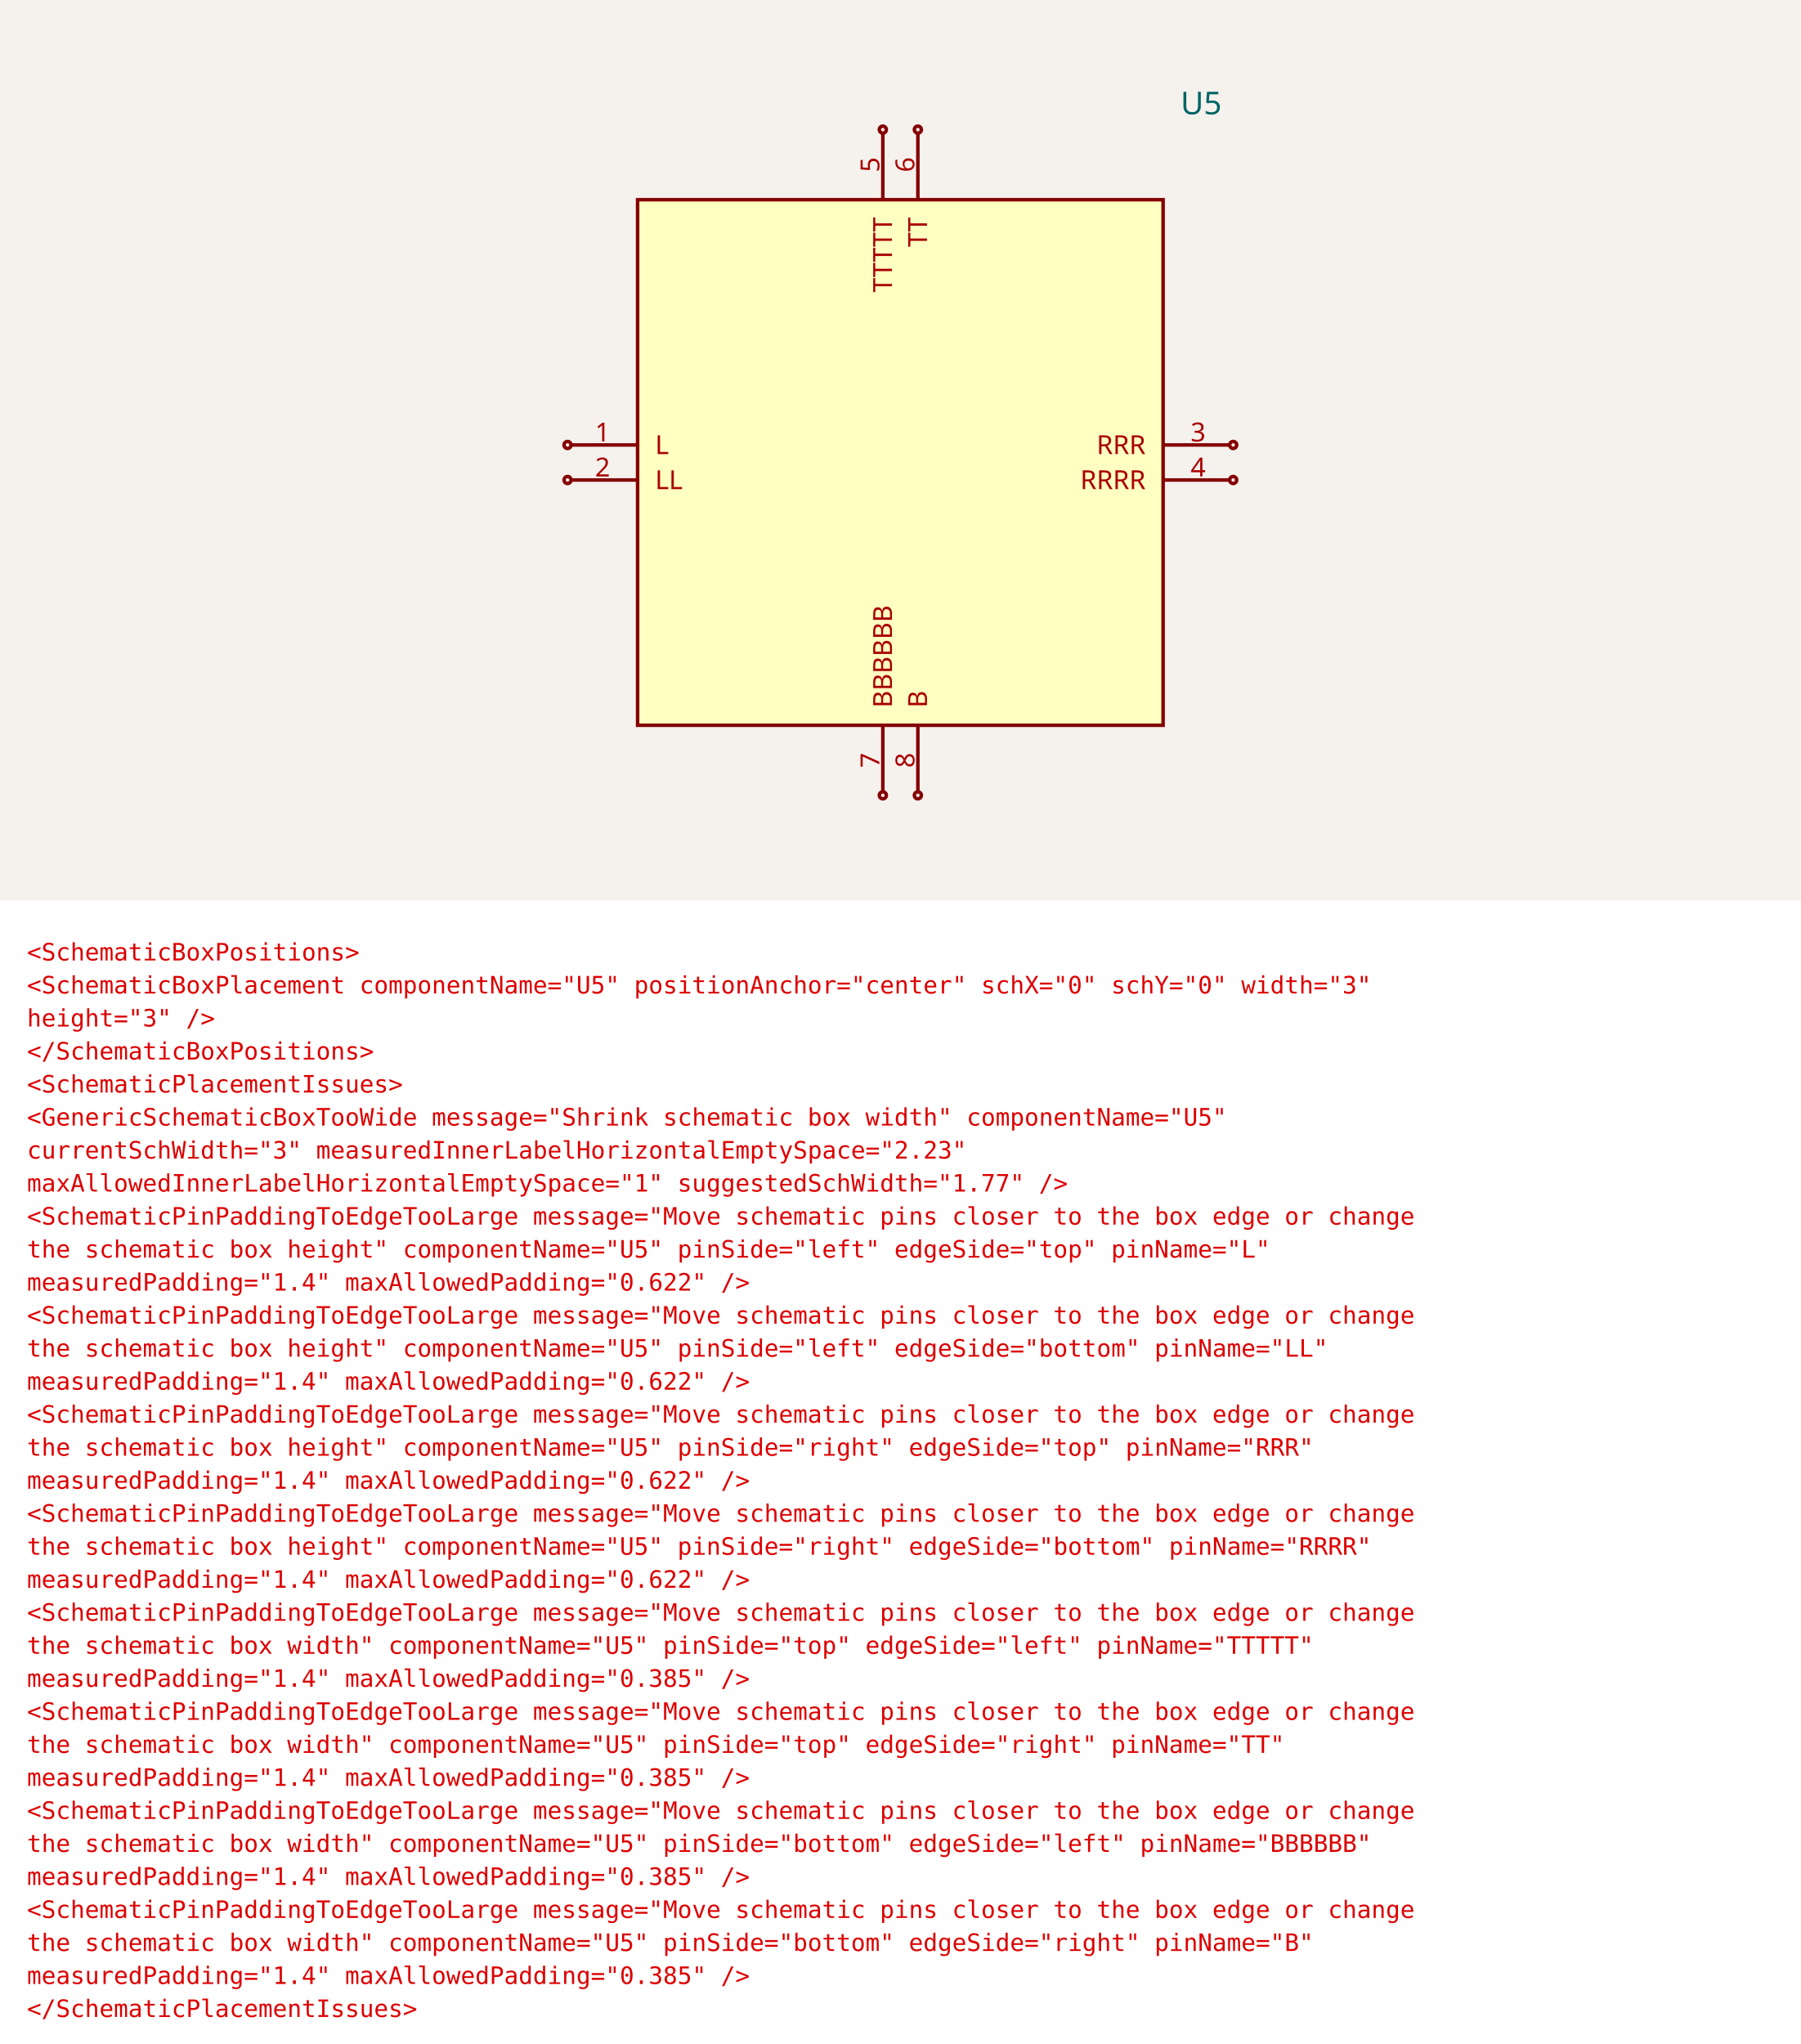
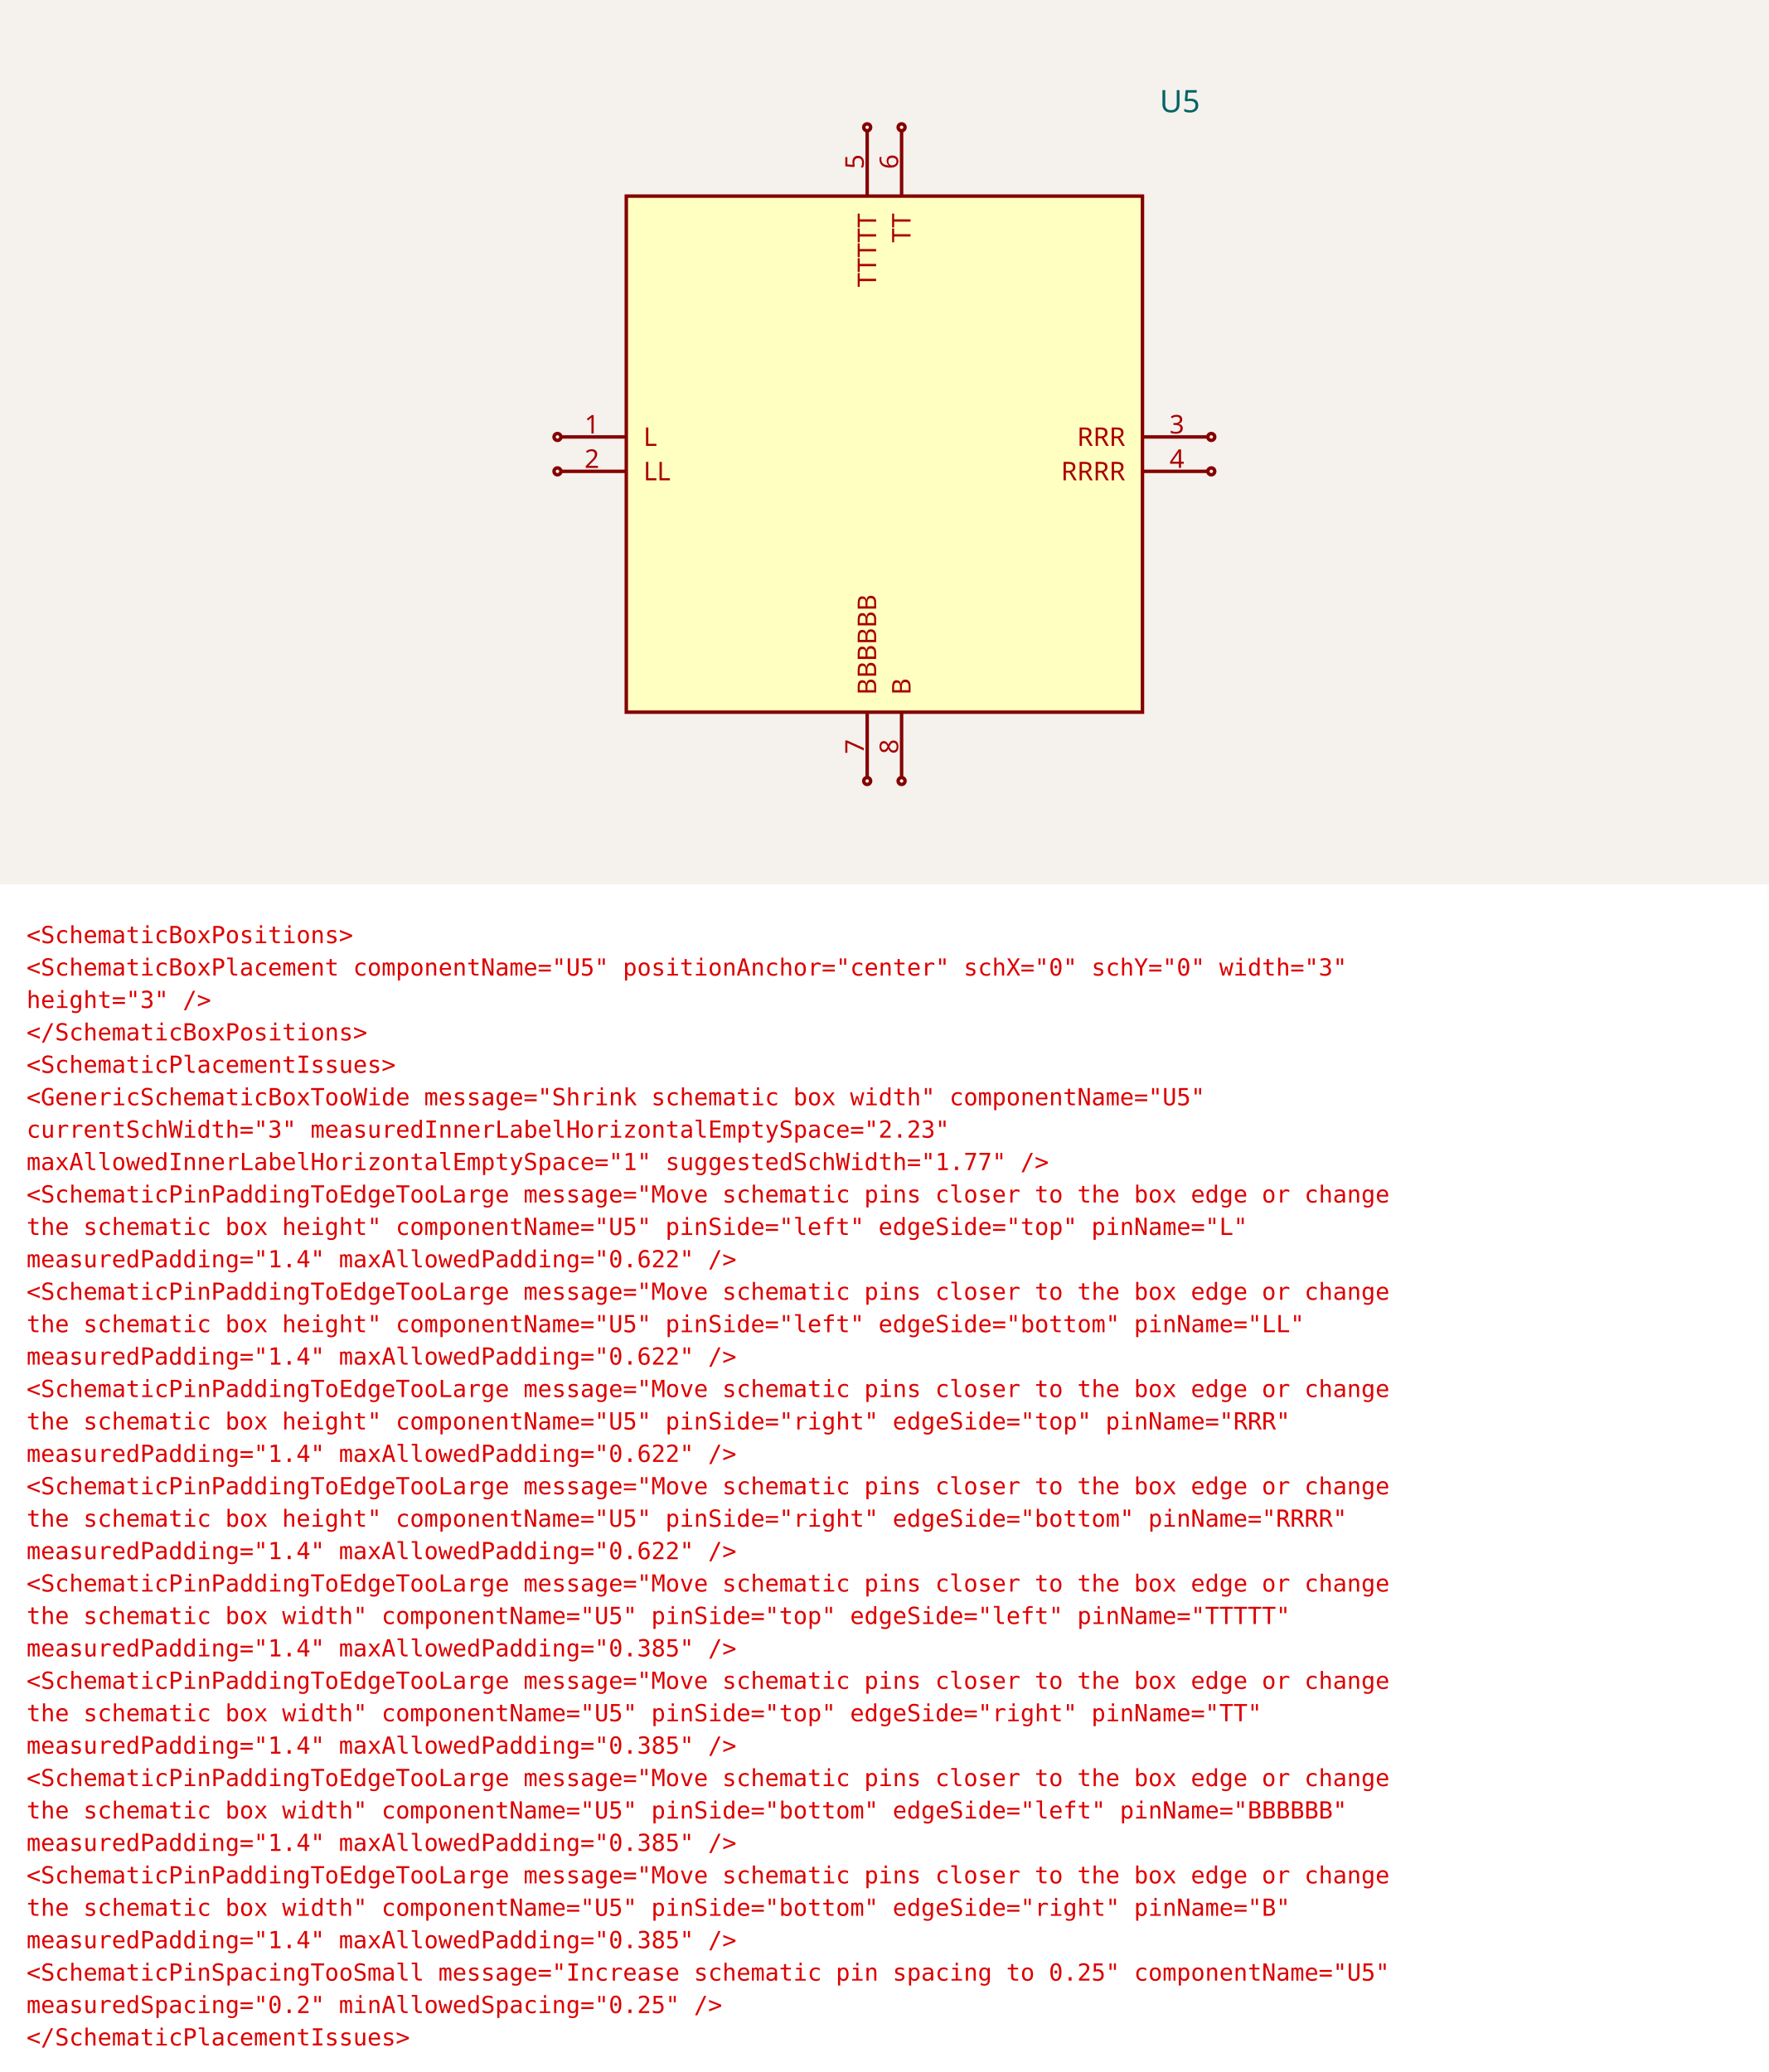
- <svg xmlns="http://www.w3.org/2000/svg" width="1200" height="1362" viewBox="0 0 1200 1362" role="img" aria-label="schematic analysis fixture">
+ <svg xmlns="http://www.w3.org/2000/svg" width="1200" height="1406" viewBox="0 0 1200 1406" role="img" aria-label="schematic analysis fixture">
  <g transform="translate(0, 0)">
    <style>
              .boundary { fill: rgb(245, 241, 237); }
              .schematic-boundary { fill: none; stroke: #fff; }
              .component { fill: none; stroke: rgb(132, 0, 0); }
              .chip { fill: rgb(255, 255, 194); stroke: rgb(132, 0, 0); }
              .component-pin { fill: none; stroke: rgb(132, 0, 0); }
              /* Basic per-trace hover fallback */
              .trace:hover {
                filter: invert(1);
              }
              .trace:hover .trace-crossing-outline {
                opacity: 0;
              }
              .trace:hover .trace-junction {
                filter: invert(1);
              }
              /* Net-hover highlighting: when a trace or its overlays are hovered,
                 invert color for all traces (base + overlays) sharing the same
                 subcircuit connectivity key. Also hide crossing outline during hover. */
              
              .text { font-family: sans-serif; fill: rgb(0, 150, 0); }
              .pin-number { fill: rgb(169, 0, 0); }
              .port-label { fill: rgb(0, 100, 100); }
              .component-name { fill: rgb(0, 100, 100); }
            </style>
    <rect class="boundary" x="0" y="0" width="1200" height="600" />
    <g data-circuit-json-type="schematic_component" data-schematic-component-id="schematic_component_0">
      <rect class="component chip" x="424.903" y="133.074" width="350.195" height="350.195" stroke-width="2.335px" fill="rgb(255, 255, 194)" stroke="rgb(132, 0, 0)" />
      <rect class="component-overlay" x="424.903" y="133.074" width="350.195" height="350.195" fill="transparent" />
      <text x="786.77" y="92.218" fill="#006464" text-anchor="start" dominant-baseline="middle" font-family="sans-serif" font-size="21.012px" transform="rotate(0, 786.7704, 92.2179)" />
      <text x="786.77" y="68.872" fill="#006464" text-anchor="start" dominant-baseline="middle" font-family="sans-serif" font-size="21.012px" transform="rotate(0, 786.7704, 68.8716)">U5</text>
      <line class="component-pin" x1="424.903" y1="296.498" x2="380.545" y2="296.498" stroke-width="2.335px" />
      <g data-schematic-port-id="source_port_0">
        <circle class="component-pin" cx="378.21" cy="296.498" r="2.335" stroke-width="2.335px" />
        <rect x="375.875" y="294.163" width="4.669" height="4.669" opacity="0" />
      </g>
      <text class="pin-number" x="401.556" y="294.163" style="font-family: sans-serif;" fill="rgb(169, 0, 0)" text-anchor="middle" dominant-baseline="auto" font-size="17.51px" transform="">1</text>
      <text class="pin-number" x="436.576" y="296.498" style="font-family: sans-serif;" fill="rgb(169, 0, 0)" text-anchor="start" dominant-baseline="middle" font-size="17.51px" transform="">L</text>
      <line class="component-pin" x1="424.903" y1="319.844" x2="380.545" y2="319.844" stroke-width="2.335px" />
      <g data-schematic-port-id="source_port_1">
        <circle class="component-pin" cx="378.21" cy="319.844" r="2.335" stroke-width="2.335px" />
        <rect x="375.875" y="317.51" width="4.669" height="4.669" opacity="0" />
      </g>
      <text class="pin-number" x="401.556" y="317.51" style="font-family: sans-serif;" fill="rgb(169, 0, 0)" text-anchor="middle" dominant-baseline="auto" font-size="17.51px" transform="">2</text>
      <text class="pin-number" x="436.576" y="319.844" style="font-family: sans-serif;" fill="rgb(169, 0, 0)" text-anchor="start" dominant-baseline="middle" font-size="17.51px" transform="">LL</text>
      <line class="component-pin" x1="775.097" y1="296.498" x2="819.455" y2="296.498" stroke-width="2.335px" />
      <g data-schematic-port-id="source_port_2">
        <circle class="component-pin" cx="821.79" cy="296.498" r="2.335" stroke-width="2.335px" />
        <rect x="819.455" y="294.163" width="4.669" height="4.669" opacity="0" />
      </g>
      <text class="pin-number" x="798.444" y="294.163" style="font-family: sans-serif;" fill="rgb(169, 0, 0)" text-anchor="middle" dominant-baseline="auto" font-size="17.51px" transform="">3</text>
      <text class="pin-number" x="763.424" y="296.498" style="font-family: sans-serif;" fill="rgb(169, 0, 0)" text-anchor="end" dominant-baseline="middle" font-size="17.51px" transform="">RRR</text>
      <line class="component-pin" x1="775.097" y1="319.844" x2="819.455" y2="319.844" stroke-width="2.335px" />
      <g data-schematic-port-id="source_port_3">
        <circle class="component-pin" cx="821.79" cy="319.844" r="2.335" stroke-width="2.335px" />
        <rect x="819.455" y="317.51" width="4.669" height="4.669" opacity="0" />
      </g>
      <text class="pin-number" x="798.444" y="317.51" style="font-family: sans-serif;" fill="rgb(169, 0, 0)" text-anchor="middle" dominant-baseline="auto" font-size="17.51px" transform="">4</text>
      <text class="pin-number" x="763.424" y="319.844" style="font-family: sans-serif;" fill="rgb(169, 0, 0)" text-anchor="end" dominant-baseline="middle" font-size="17.51px" transform="">RRRR</text>
      <line class="component-pin" x1="588.327" y1="133.074" x2="588.327" y2="88.716" stroke-width="2.335px" />
      <g data-schematic-port-id="source_port_4">
        <circle class="component-pin" cx="588.327" cy="86.381" r="2.335" stroke-width="2.335px" />
        <rect x="585.992" y="84.047" width="4.669" height="4.669" opacity="0" />
      </g>
      <text class="pin-number" x="585.992" y="109.728" style="font-family: sans-serif;" fill="rgb(169, 0, 0)" text-anchor="middle" dominant-baseline="auto" font-size="17.51px" transform="rotate(-90 585.9922 109.7276)">5</text>
      <text class="pin-number" x="588.327" y="144.747" style="font-family: sans-serif;" fill="rgb(169, 0, 0)" text-anchor="end" dominant-baseline="middle" font-size="17.51px" transform="rotate(-90 588.3268 144.7471)">TTTTT</text>
      <line class="component-pin" x1="611.673" y1="133.074" x2="611.673" y2="88.716" stroke-width="2.335px" />
      <g data-schematic-port-id="source_port_5">
        <circle class="component-pin" cx="611.673" cy="86.381" r="2.335" stroke-width="2.335px" />
        <rect x="609.339" y="84.047" width="4.669" height="4.669" opacity="0" />
      </g>
      <text class="pin-number" x="609.339" y="109.728" style="font-family: sans-serif;" fill="rgb(169, 0, 0)" text-anchor="middle" dominant-baseline="auto" font-size="17.51px" transform="rotate(-90 609.3385 109.7276)">6</text>
      <text class="pin-number" x="611.673" y="144.747" style="font-family: sans-serif;" fill="rgb(169, 0, 0)" text-anchor="end" dominant-baseline="middle" font-size="17.51px" transform="rotate(-90 611.6732 144.7471)">TT</text>
      <line class="component-pin" x1="588.327" y1="483.268" x2="588.327" y2="527.626" stroke-width="2.335px" />
      <g data-schematic-port-id="source_port_6">
        <circle class="component-pin" cx="588.327" cy="529.961" r="2.335" stroke-width="2.335px" />
        <rect x="585.992" y="527.626" width="4.669" height="4.669" opacity="0" />
      </g>
      <text class="pin-number" x="585.992" y="506.615" style="font-family: sans-serif;" fill="rgb(169, 0, 0)" text-anchor="middle" dominant-baseline="auto" font-size="17.51px" transform="rotate(-90 585.9922 506.6148)">7</text>
      <text class="pin-number" x="588.327" y="471.595" style="font-family: sans-serif;" fill="rgb(169, 0, 0)" text-anchor="start" dominant-baseline="middle" font-size="17.51px" transform="rotate(-90 588.3268 471.5953)">BBBBBB</text>
      <line class="component-pin" x1="611.673" y1="483.268" x2="611.673" y2="527.626" stroke-width="2.335px" />
      <g data-schematic-port-id="source_port_7">
        <circle class="component-pin" cx="611.673" cy="529.961" r="2.335" stroke-width="2.335px" />
        <rect x="609.339" y="527.626" width="4.669" height="4.669" opacity="0" />
      </g>
      <text class="pin-number" x="609.339" y="506.615" style="font-family: sans-serif;" fill="rgb(169, 0, 0)" text-anchor="middle" dominant-baseline="auto" font-size="17.51px" transform="rotate(-90 609.3385 506.6148)">8</text>
      <text class="pin-number" x="611.673" y="471.595" style="font-family: sans-serif;" fill="rgb(169, 0, 0)" text-anchor="start" dominant-baseline="middle" font-size="17.51px" transform="rotate(-90 611.6732 471.5953)">B</text>
    </g>
    <g class="schematic-port-hover" data-schematic-port-id="source_port_0">
      <circle cx="378.21" cy="296.498" r="4.669" fill="red" opacity="0" />
    </g>
    <g class="schematic-port-hover" data-schematic-port-id="source_port_1">
      <circle cx="378.21" cy="319.844" r="4.669" fill="red" opacity="0" />
    </g>
    <g class="schematic-port-hover" data-schematic-port-id="source_port_2">
      <circle cx="821.79" cy="296.498" r="4.669" fill="red" opacity="0" />
    </g>
    <g class="schematic-port-hover" data-schematic-port-id="source_port_3">
      <circle cx="821.79" cy="319.844" r="4.669" fill="red" opacity="0" />
    </g>
    <g class="schematic-port-hover" data-schematic-port-id="source_port_4">
      <circle cx="588.327" cy="86.381" r="4.669" fill="red" opacity="0" />
    </g>
    <g class="schematic-port-hover" data-schematic-port-id="source_port_5">
      <circle cx="611.673" cy="86.381" r="4.669" fill="red" opacity="0" />
    </g>
    <g class="schematic-port-hover" data-schematic-port-id="source_port_6">
      <circle cx="588.327" cy="529.961" r="4.669" fill="red" opacity="0" />
    </g>
    <g class="schematic-port-hover" data-schematic-port-id="source_port_7">
      <circle cx="611.673" cy="529.961" r="4.669" fill="red" opacity="0" />
    </g>
  </g>
  <g transform="translate(0, 600) scale(1, 1) translate(0, 0)">
    <rect width="100%" height="100%" fill="#fff" />
    <text x="18" y="40" fill="#d00" font-family="Menlo, Consolas, monospace" font-size="16">
      <tspan x="18" dy="0">&lt;SchematicBoxPositions&gt;</tspan>
      <tspan x="18" dy="22">&lt;SchematicBoxPlacement componentName="U5" positionAnchor="center" schX="0" schY="0" width="3"</tspan>
      <tspan x="18" dy="22">  height="3" /&gt;</tspan>
      <tspan x="18" dy="22">&lt;/SchematicBoxPositions&gt;</tspan>
      <tspan x="18" dy="22">&lt;SchematicPlacementIssues&gt;</tspan>
      <tspan x="18" dy="22">&lt;GenericSchematicBoxTooWide message="Shrink schematic box width" componentName="U5"</tspan>
      <tspan x="18" dy="22">  currentSchWidth="3" measuredInnerLabelHorizontalEmptySpace="2.23"</tspan>
      <tspan x="18" dy="22">  maxAllowedInnerLabelHorizontalEmptySpace="1" suggestedSchWidth="1.77" /&gt;</tspan>
      <tspan x="18" dy="22">&lt;SchematicPinPaddingToEdgeTooLarge message="Move schematic pins closer to the box edge or change</tspan>
      <tspan x="18" dy="22">  the schematic box height" componentName="U5" pinSide="left" edgeSide="top" pinName="L"</tspan>
      <tspan x="18" dy="22">  measuredPadding="1.4" maxAllowedPadding="0.622" /&gt;</tspan>
      <tspan x="18" dy="22">&lt;SchematicPinPaddingToEdgeTooLarge message="Move schematic pins closer to the box edge or change</tspan>
      <tspan x="18" dy="22">  the schematic box height" componentName="U5" pinSide="left" edgeSide="bottom" pinName="LL"</tspan>
      <tspan x="18" dy="22">  measuredPadding="1.4" maxAllowedPadding="0.622" /&gt;</tspan>
      <tspan x="18" dy="22">&lt;SchematicPinPaddingToEdgeTooLarge message="Move schematic pins closer to the box edge or change</tspan>
      <tspan x="18" dy="22">  the schematic box height" componentName="U5" pinSide="right" edgeSide="top" pinName="RRR"</tspan>
      <tspan x="18" dy="22">  measuredPadding="1.4" maxAllowedPadding="0.622" /&gt;</tspan>
      <tspan x="18" dy="22">&lt;SchematicPinPaddingToEdgeTooLarge message="Move schematic pins closer to the box edge or change</tspan>
      <tspan x="18" dy="22">  the schematic box height" componentName="U5" pinSide="right" edgeSide="bottom" pinName="RRRR"</tspan>
      <tspan x="18" dy="22">  measuredPadding="1.4" maxAllowedPadding="0.622" /&gt;</tspan>
      <tspan x="18" dy="22">&lt;SchematicPinPaddingToEdgeTooLarge message="Move schematic pins closer to the box edge or change</tspan>
      <tspan x="18" dy="22">  the schematic box width" componentName="U5" pinSide="top" edgeSide="left" pinName="TTTTT"</tspan>
      <tspan x="18" dy="22">  measuredPadding="1.4" maxAllowedPadding="0.385" /&gt;</tspan>
      <tspan x="18" dy="22">&lt;SchematicPinPaddingToEdgeTooLarge message="Move schematic pins closer to the box edge or change</tspan>
      <tspan x="18" dy="22">  the schematic box width" componentName="U5" pinSide="top" edgeSide="right" pinName="TT"</tspan>
      <tspan x="18" dy="22">  measuredPadding="1.4" maxAllowedPadding="0.385" /&gt;</tspan>
      <tspan x="18" dy="22">&lt;SchematicPinPaddingToEdgeTooLarge message="Move schematic pins closer to the box edge or change</tspan>
      <tspan x="18" dy="22">  the schematic box width" componentName="U5" pinSide="bottom" edgeSide="left" pinName="BBBBBB"</tspan>
      <tspan x="18" dy="22">  measuredPadding="1.4" maxAllowedPadding="0.385" /&gt;</tspan>
      <tspan x="18" dy="22">&lt;SchematicPinPaddingToEdgeTooLarge message="Move schematic pins closer to the box edge or change</tspan>
      <tspan x="18" dy="22">  the schematic box width" componentName="U5" pinSide="bottom" edgeSide="right" pinName="B"</tspan>
      <tspan x="18" dy="22">  measuredPadding="1.4" maxAllowedPadding="0.385" /&gt;</tspan>
+       <tspan x="18" dy="22">&lt;SchematicPinSpacingTooSmall message="Increase schematic pin spacing to 0.25" componentName="U5"</tspan>
+       <tspan x="18" dy="22">  measuredSpacing="0.2" minAllowedSpacing="0.25" /&gt;</tspan>
      <tspan x="18" dy="22">&lt;/SchematicPlacementIssues&gt;</tspan>
    </text>
  </g>
</svg>
